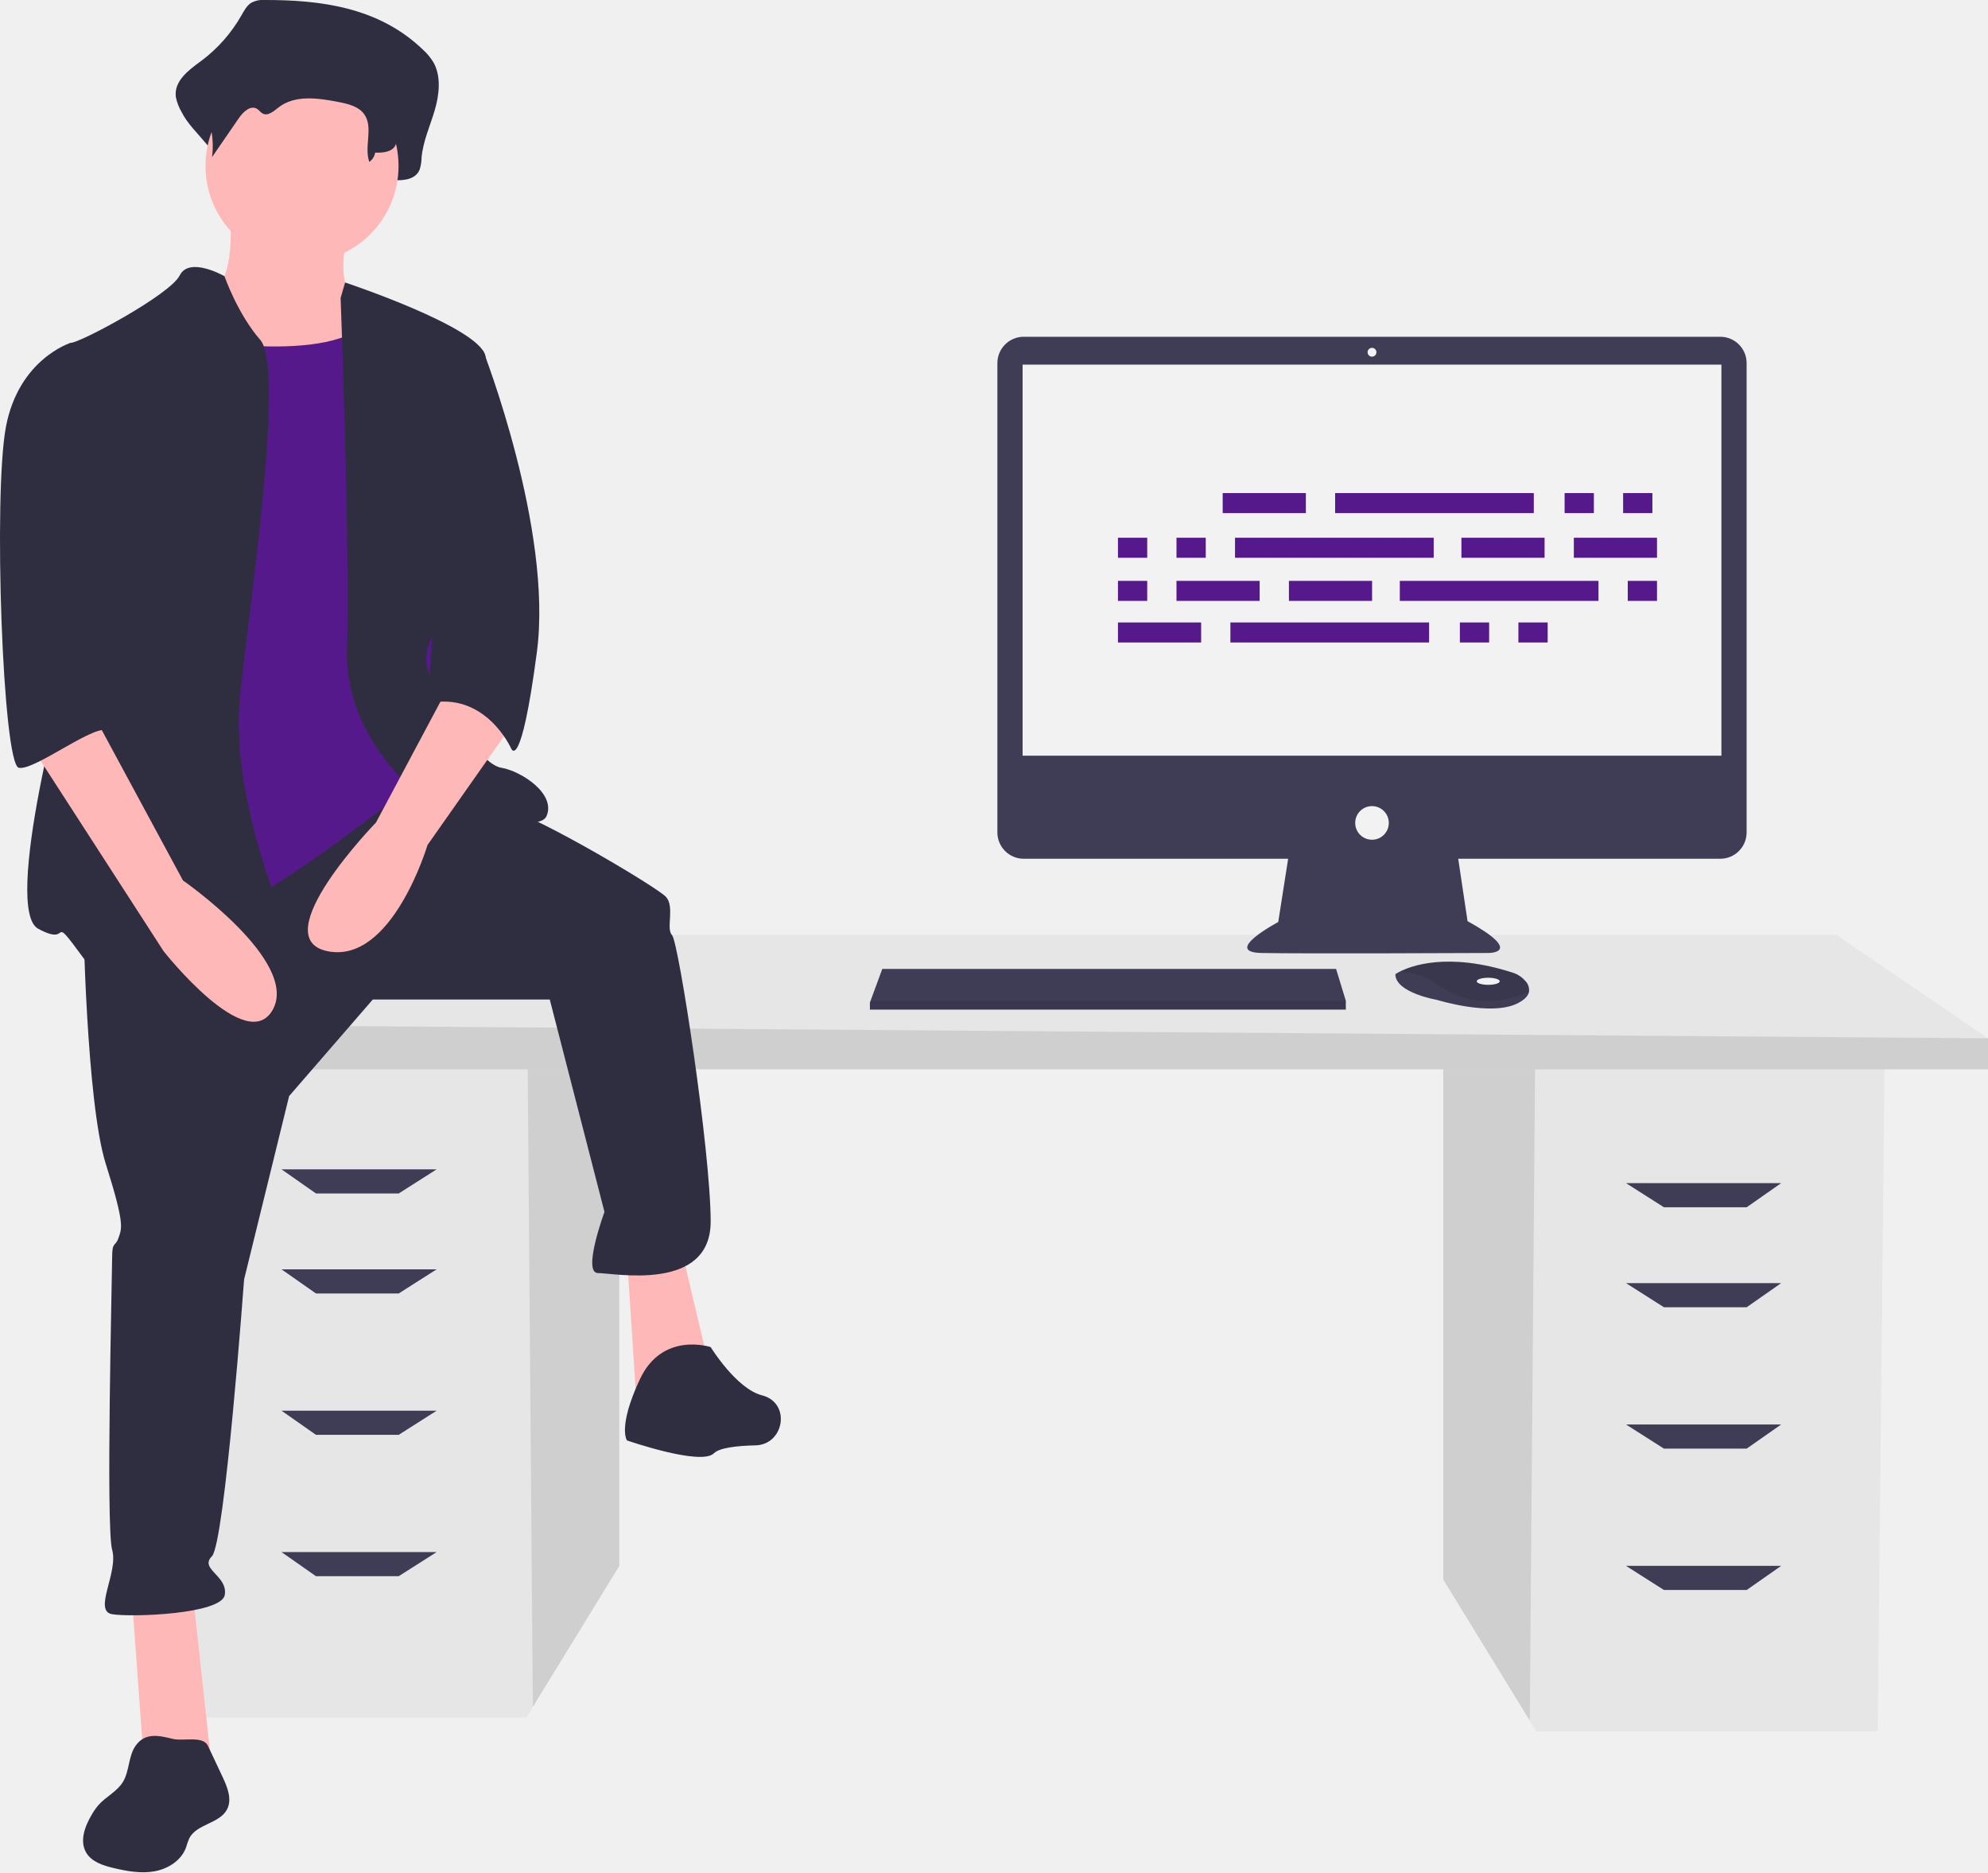
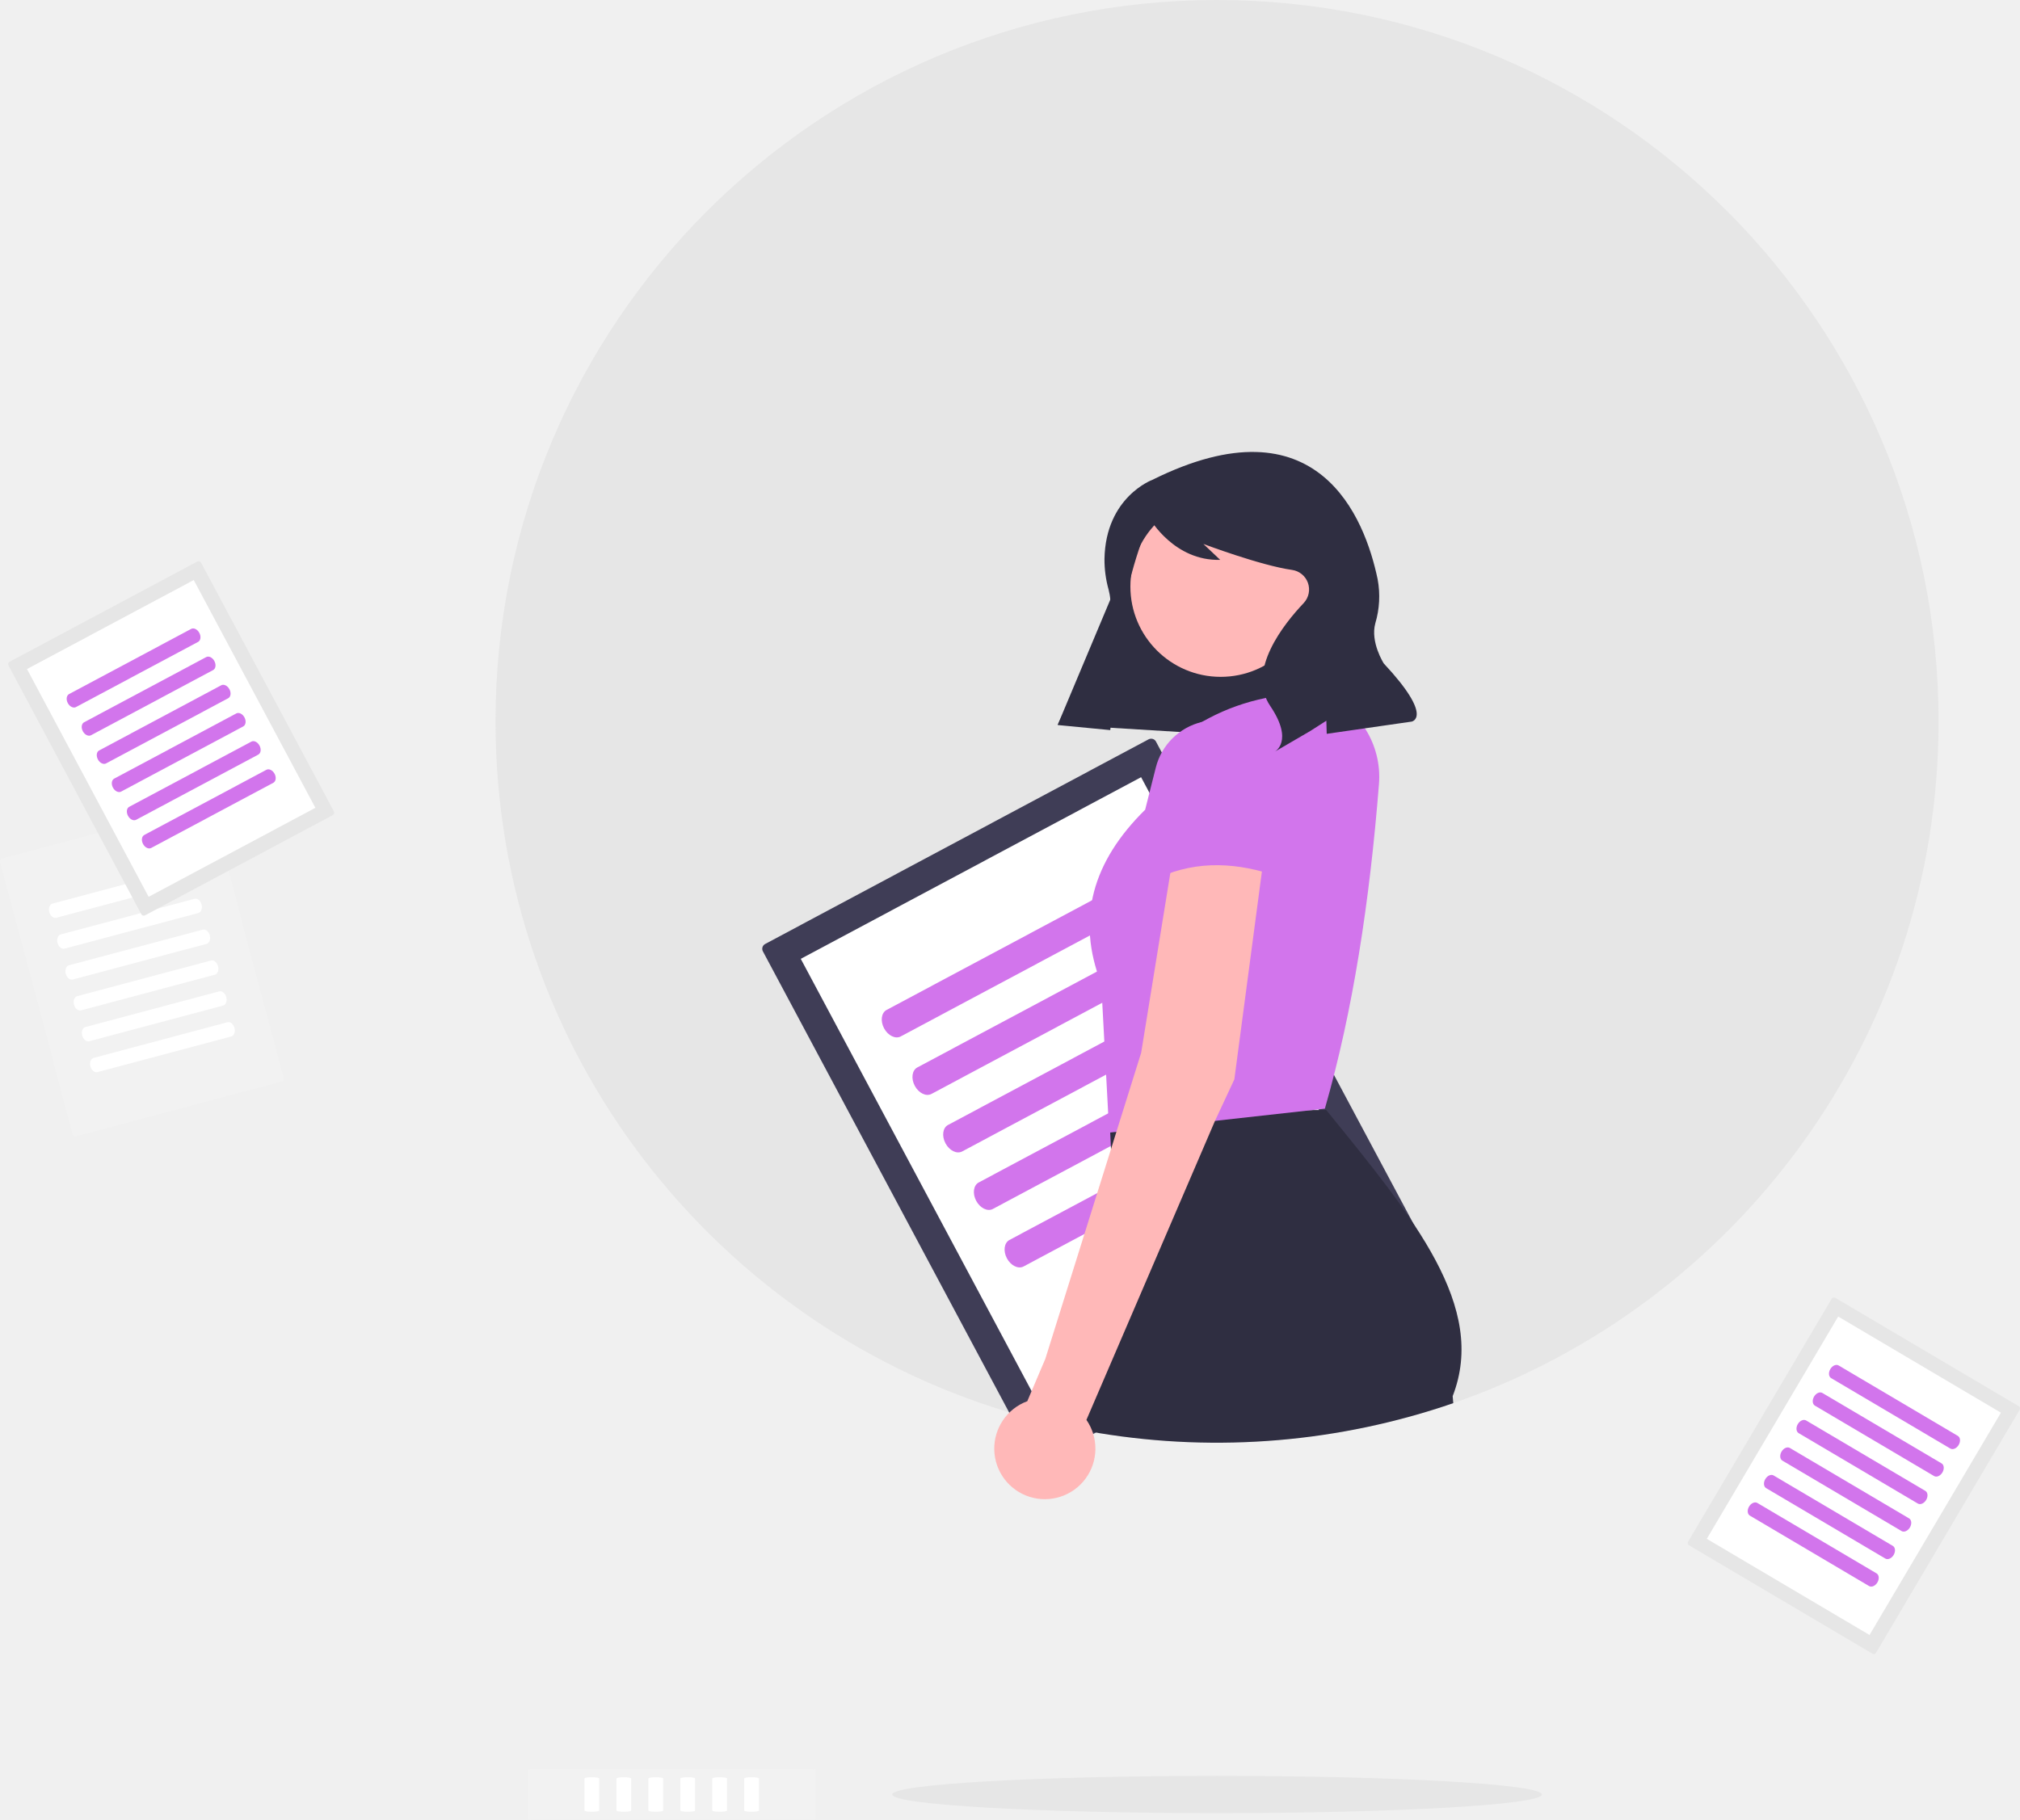
- <svg xmlns="http://www.w3.org/2000/svg" id="b52d7e2d-d80f-4111-b6ed-d15502ee1edd" data-name="Layer 1" width="711.188" height="669.683" viewBox="0 0 711.188 669.683">
-   <polygon points="516.326 380.018 516.326 565.013 547.27 615.443 549.625 619.279 671.722 619.279 674.189 380.018 516.326 380.018" fill="#e6e6e6" />
-   <polygon points="516.326 380.018 516.326 565.013 547.27 615.443 549.169 380.018 516.326 380.018" opacity="0.1" />
-   <polygon points="221.566 375.084 221.566 560.08 190.622 610.51 188.267 614.345 66.17 614.345 63.703 375.084 221.566 375.084" fill="#e6e6e6" />
-   <polygon points="221.566 375.084 221.566 560.08 190.622 610.51 188.723 375.084 221.566 375.084" opacity="0.1" />
-   <polygon points="711.188 371.385 711.188 382.484 47.67 382.484 47.67 366.451 109.335 334.385 656.923 334.385 711.188 371.385" fill="#e6e6e6" />
-   <polygon points="711.188 371.385 711.188 382.484 47.67 382.484 47.67 366.451 711.188 371.385" opacity="0.1" />
-   <polygon points="142.635 426.883 113.035 426.883 100.702 418.25 156.201 418.25 142.635 426.883" fill="#3f3d56" />
-   <polygon points="142.635 462.649 113.035 462.649 100.702 454.016 156.201 454.016 142.635 462.649" fill="#3f3d56" />
-   <polygon points="142.635 513.215 113.035 513.215 100.702 504.581 156.201 504.581 142.635 513.215" fill="#3f3d56" />
-   <polygon points="142.635 563.78 113.035 563.78 100.702 555.147 156.201 555.147 142.635 563.78" fill="#3f3d56" />
-   <polygon points="595.257 431.816 624.857 431.816 637.19 423.183 581.691 423.183 595.257 431.816" fill="#3f3d56" />
-   <polygon points="595.257 467.582 624.857 467.582 637.19 458.949 581.691 458.949 595.257 467.582" fill="#3f3d56" />
-   <polygon points="595.257 518.148 624.857 518.148 637.19 509.515 581.691 509.515 595.257 518.148" fill="#3f3d56" />
-   <polygon points="595.257 568.713 624.857 568.713 637.19 560.08 581.691 560.08 595.257 568.713" fill="#3f3d56" />
-   <path d="M859.82,235.615H610.634a9.423,9.423,0,0,0-9.424,9.424V412.897a9.423,9.423,0,0,0,9.424,9.424h94.593l-3.544,22.626s-20.253,10.759-6.013,11.076,81.328,0,81.328,0,12.974,0-7.595-11.392l-3.334-22.31h93.75a9.423,9.423,0,0,0,9.424-9.424V245.039A9.423,9.423,0,0,0,859.82,235.615Z" transform="translate(-244.406 -115.1587)" fill="#3f3d56" />
-   <rect x="365.823" y="130.424" width="249.996" height="139.871" fill="#f2f2f2" />
-   <circle cx="490.821" cy="125.994" r="1.582" fill="#f2f2f2" />
-   <circle cx="490.821" cy="294.346" r="6.013" fill="#f2f2f2" />
-   <polygon points="481.452 357.952 481.452 361.117 311.202 361.117 311.202 358.585 311.436 357.952 315.632 346.56 477.971 346.56 481.452 357.952" fill="#3f3d56" />
-   <path d="M791.376,470.013c-.31,1.326-1.481,2.725-4.127,4.047-9.493,4.747-28.797-1.266-28.797-1.266s-14.873-2.532-14.873-9.177a11.866,11.866,0,0,1,1.304-.775c3.991-2.112,17.225-7.322,40.691.221a9.786,9.786,0,0,1,4.46,2.923A4.667,4.667,0,0,1,791.376,470.013Z" transform="translate(-244.406 -115.1587)" fill="#3f3d56" />
-   <path d="M791.376,470.013c-11.62,4.452-21.977,4.785-32.607-2.598a23.343,23.343,0,0,0-13.886-4.573c3.991-2.112,17.225-7.322,40.691.221a9.786,9.786,0,0,1,4.46,2.923A4.667,4.667,0,0,1,791.376,470.013Z" transform="translate(-244.406 -115.1587)" opacity="0.1" />
-   <ellipse cx="532.4" cy="350.99" rx="4.114" ry="1.266" fill="#f2f2f2" />
-   <polygon points="481.452 357.952 481.452 361.117 311.202 361.117 311.202 358.585 311.436 357.952 481.452 357.952" opacity="0.1" />
-   <path d="M339.068,115.159a8.554,8.554,0,0,0-4.961,1.108c-1.476,1.011-2.406,2.782-3.356,4.429a52.986,52.986,0,0,1-14.434,16.305c-4.289,3.142-9.742,7.06-9.008,12.853a17.372,17.372,0,0,0,2.091,5.426c3.957,7.987,14.754,14.159,13.692,23.273,3.931-6.581-1.327-9.835,2.604-16.416,1.872-3.134,5.124-6.672,7.951-4.704.946.659,1.568,1.841,2.553,2.419,2.351,1.38,4.853-1.258,6.934-3.126,7.177-6.443,17.383-4.755,26.314-2.747,4.216.948,8.847,2.191,11.34,6.221,3.277,5.298-3.113,11.02-4.728,17.01a3.264,3.264,0,0,0,3.503,4.062c2.68-.264,5.854-.481,6.013-1.657,3.372.12,7.503-.262,8.947-3.772a14.762,14.762,0,0,0,.693-4.293c.53-5.897,3.033-11.277,4.691-16.89s2.379-12.191-.419-17.167a19.864,19.864,0,0,0-3.666-4.456C379.94,117.67,359.063,115.136,339.068,115.159Z" transform="translate(-244.406 -115.1587)" fill="#2f2e41" />
-   <path d="M326.544,190.064s3.453,28.778-9.209,31.081,11.511,41.441,11.511,41.441l57.557,6.907-13.814-46.045s-9.209-3.453-3.453-26.476S326.544,190.064,326.544,190.064Z" transform="translate(-244.406 -115.1587)" fill="#ffb8b8" />
-   <polygon points="47.028 569.318 51.633 632.631 75.806 632.631 68.9 569.318 47.028 569.318" fill="#ffb8b8" />
-   <polygon points="224.303 449.6 227.756 502.552 254.233 491.041 243.872 447.298 224.303 449.6" fill="#ffb8b8" />
-   <path d="M274.167,442.738s1.151,66.766,8.058,88.637,5.756,23.023,4.605,26.476-2.302,1.151-2.302,6.907-2.302,96.695,0,104.753-6.907,21.872,0,23.023,39.139,0,40.29-6.907-9.209-9.209-4.605-13.814,11.511-98.998,11.511-98.998l16.116-65.615,29.93-34.534H441.082l19.569,75.975s-8.058,21.872-2.302,21.872,40.29,6.907,40.29-18.418S487.127,451.947,484.825,449.645s1.151-10.36-2.302-13.814-43.743-27.627-58.708-32.232S387.857,393.515,387.857,393.515Z" transform="translate(-244.406 -115.1587)" fill="#2f2e41" />
-   <path d="M498.639,596.991s-17.267-5.756-25.325,11.511-4.605,21.872-4.605,21.872,26.476,9.209,31.081,4.605c2.003-2.003,8.365-2.699,14.913-2.846,9.973-.224,12.626-14.333,3.207-17.619q-.421-.147-.853-.255C507.848,611.955,498.639,596.991,498.639,596.991Z" transform="translate(-244.406 -115.1587)" fill="#2f2e41" />
-   <circle cx="108.038" cy="59.365" r="34.534" fill="#ffb8b8" />
-   <path d="M307.55,235.534s56.406,11.511,70.219-6.907,19.569,51.801,19.569,51.801l6.907,73.673-10.36,40.29s-54.103,43.743-71.37,47.197-43.743,5.756-43.743,5.756,8.058-127.776,8.058-130.078S307.55,235.534,307.55,235.534Z" transform="translate(-244.406 -115.1587)" fill="#55198b" />
-   <path d="M324.704,213.945s-12.55-7.189-16.003-.282S273.016,237.836,269.562,237.836s6.907,95.544,2.302,107.056S245.389,440.436,258.051,447.343s3.453-6.907,16.116,10.36,74.824,17.267,78.277,10.36-27.627-58.708-21.872-107.056,14.965-115.114,6.907-124.323S324.704,213.945,324.704,213.945Z" transform="translate(-244.406 -115.1587)" fill="#2f2e41" />
-   <path d="M366.258,221.72l1.603-5.518s47.895,15.878,50.198,26.238,1.151,82.882-6.907,88.637-19.569,14.965-11.511,28.778,17.267,28.778,24.174,29.93,19.569,9.209,16.116,17.267-44.894-6.907-44.894-6.907-27.627-20.72-26.476-52.952S366.258,221.72,366.258,221.72Z" transform="translate(-244.406 -115.1587)" fill="#2f2e41" />
-   <path d="M406.548,357.554l-27.627,51.801s-40.29,41.441-17.267,46.045,35.685-37.987,35.685-37.987l29.93-42.592Z" transform="translate(-244.406 -115.1587)" fill="#ffb8b8" />
-   <path d="M340.75,124.195a7.838,7.838,0,0,0-4.039.783,9.413,9.413,0,0,0-2.732,3.131,39.773,39.773,0,0,1-11.75,11.524c-3.491,2.221-7.93,4.99-7.333,9.084a11.359,11.359,0,0,0,1.702,3.835,30.163,30.163,0,0,1,3.665,18.801l9.6-13.954c1.524-2.215,4.171-4.715,6.472-3.324.77.466,1.276,1.301,2.078,1.71,1.914.975,3.95-.889,5.644-2.21,5.842-4.554,14.15-3.361,21.421-1.942,3.432.67,7.202,1.549,9.231,4.397,3.372,4.733-.149,11.572,1.819,17.04a5.023,5.023,0,0,0,2.079-3.317c2.745.085,6.107-.185,7.283-2.666a9.188,9.188,0,0,0,.564-3.034c.432-4.168,2.469-7.971,3.819-11.938s1.937-8.616-.341-12.133a14.681,14.681,0,0,0-2.984-3.149C374.022,125.97,357.027,124.178,340.75,124.195Z" transform="translate(-244.406 -115.1587)" fill="#2f2e41" />
-   <path d="M406.548,237.836l10.725,2.847s24.96,63.919,19.204,107.662-9.209,34.534-9.209,34.534-9.209-20.72-29.93-16.116Z" transform="translate(-244.406 -115.1587)" fill="#2f2e41" />
-   <path d="M293.029,739.422c-2.776,3.772-2.219,9.165-4.678,13.151-2.131,3.455-6.148,5.267-8.814,8.329a22.326,22.326,0,0,0-2.266,3.26c-2.473,4.143-4.483,9.452-2.048,13.616,1.959,3.35,6.078,4.66,9.855,5.552,4.774,1.128,9.734,2.031,14.564,1.169s9.549-3.819,11.271-8.412a32.5,32.5,0,0,1,1.205-3.401c2.617-5.153,10.827-5.209,13.506-10.33,1.875-3.584.151-7.916-1.571-11.576l-5.261-11.177c-1.746-3.709-8.824-1.576-12.513-2.465C301.465,735.978,296.491,734.701,293.029,739.422Z" transform="translate(-244.406 -115.1587)" fill="#2f2e41" />
-   <path d="M254.598,380.577l48.348,74.824s29.93,37.987,39.139,20.72-32.232-46.045-32.232-46.045L278.772,372.519Z" transform="translate(-244.406 -115.1587)" fill="#ffb8b8" />
-   <path d="M278.772,240.138,269.562,237.836s-18.418,5.756-23.023,29.93-1.151,120.869,4.605,122.02,28.427-16.837,32.056-13.023-7.882-15.756-4.429-26.116S278.772,240.138,278.772,240.138Z" transform="translate(-244.406 -115.1587)" fill="#2f2e41" />
-   <g id="f3c2397c-d780-4cc6-97d8-1503d8277a2c" data-name="Group 13">
-     <rect id="ad41612f-86f7-46b2-a964-3a5da7bcf3cf" data-name="Rectangle 55" x="437.407" y="176.363" width="29.752" height="7.163" fill="#55198b" />
-     <rect id="b9a0b375-cc2a-4c59-8850-661af54e4f62" data-name="Rectangle 56" x="559.722" y="176.363" width="10.468" height="7.163" fill="#55198b" />
-     <rect id="e174c2ab-9bc5-41ec-b37c-b06fbf8a9878" data-name="Rectangle 57" x="580.659" y="176.363" width="10.468" height="7.163" fill="#55198b" />
-     <rect id="ba2479ac-4c7d-43b4-a028-73b1e20e4002" data-name="Rectangle 58" x="477.628" y="176.363" width="71.075" height="7.163" fill="#55198b" />
-     <rect id="ac60ef86-00f2-480b-8171-28b6fdfc1958" data-name="Rectangle 59" x="399.941" y="222.644" width="29.752" height="7.163" fill="#55198b" />
-     <rect id="b3d8298d-cd65-487a-8b19-4cee946356e7" data-name="Rectangle 60" x="522.256" y="222.644" width="10.468" height="7.163" fill="#55198b" />
-     <rect id="ed27f15f-f0c4-4569-8330-a6688f8e356c" data-name="Rectangle 61" x="543.193" y="222.644" width="10.468" height="7.163" fill="#55198b" />
-     <rect id="f685c005-adaf-4d60-acda-005b037d82a6" data-name="Rectangle 62" x="440.162" y="222.644" width="71.075" height="7.163" fill="#55198b" />
-     <rect id="eca7c7fc-83f8-48ca-a588-6606db47af3f" data-name="Rectangle 63" x="522.807" y="192.341" width="29.752" height="7.163" fill="#55198b" />
-     <rect id="a71b5b2f-f8b9-481d-a301-5e3357e5fe42" data-name="Rectangle 64" x="563.028" y="192.341" width="29.752" height="7.163" fill="#55198b" />
-     <rect id="abb3a25a-f854-41fc-8391-e6ad9fbe2417" data-name="Rectangle 66" x="399.941" y="192.341" width="10.468" height="7.163" fill="#55198b" />
-     <rect id="add2b425-b775-4eb5-9c25-8c4c14f957c9" data-name="Rectangle 67" x="420.878" y="192.341" width="10.468" height="7.163" fill="#55198b" />
-     <rect id="b7159612-3b84-4b0b-a885-612eaab04c06" data-name="Rectangle 68" x="441.815" y="192.341" width="71.075" height="7.163" fill="#55198b" />
-     <rect id="edfc7301-4de5-47dc-80e2-1ae2da982d6d" data-name="Rectangle 69" x="461.099" y="207.768" width="29.752" height="7.163" fill="#55198b" />
-     <rect id="e1009f91-6275-4375-80fa-0d778e331fdc" data-name="Rectangle 70" x="420.878" y="207.768" width="29.752" height="7.163" fill="#55198b" />
-     <rect id="a060fb9f-1f1a-4862-9a69-16dd49199e18" data-name="Rectangle 71" x="399.941" y="207.768" width="10.468" height="7.163" fill="#55198b" />
-     <rect id="b6754d5f-104f-449c-b9a9-cf9ac82bf5fe" data-name="Rectangle 73" x="582.312" y="207.768" width="10.468" height="7.163" fill="#55198b" />
-     <rect id="e6ed1ccd-2cfd-450f-a339-07df3a1ee6bb" data-name="Rectangle 74" x="500.768" y="207.768" width="71.075" height="7.163" fill="#55198b" />
-   </g>
+ <svg xmlns="http://www.w3.org/2000/svg" id="f325d056-0601-4430-b2a9-a04a68291155" data-name="Layer 1" width="758.697" height="683.657" viewBox="0 0 758.697 683.657">
+   <path d="M948.765,379.171c0,118.6-76.18,219.4-182.28,256.14a272.758,272.758,0,0,1-132.97,11.26q-6.345-1.035-12.6-2.38-8.475-1.8-16.75-4.14c-113.91-32.06-197.4-136.72-197.4-260.88,0-149.67,121.33-271,271-271S948.765,229.501,948.765,379.171Z" transform="translate(-220.6515 -108.1713)" fill="#e6e6e6" />
+   <path d="M508.028,462.814a2.043,2.043,0,0,0-.839,2.762L609.077,656.415a2.043,2.043,0,0,0,2.762.839L755.869,580.357a2.043,2.043,0,0,0,.839-2.762L654.819,386.756a2.043,2.043,0,0,0-2.762-.839Z" transform="translate(-220.6515 -108.1713)" fill="#3f3d56" />
+   <path d="M521.416,468.391l93.239,174.635L742.481,574.781,649.242,400.144Zm-8.1,4.324.018-.009-.02.01Z" transform="translate(-220.6515 -108.1713)" fill="#fff" />
+   <path d="M553.645,487.59c-1.986,1.06-2.409,4.155-.944,6.898s4.272,4.114,6.257,3.054l93.619-49.983c1.986-1.06,2.409-4.155.944-6.898s-4.272-4.114-6.257-3.054Z" transform="translate(-220.6515 -108.1713)" fill="#d275ec" />
+   <path d="M565.18,509.194c-1.986,1.06-2.409,4.155-.944,6.898s4.272,4.114,6.257,3.054l93.619-49.983c1.986-1.06,2.409-4.155.944-6.898s-4.272-4.114-6.257-3.054Z" transform="translate(-220.6515 -108.1713)" fill="#d275ec" />
+   <path d="M576.715,530.799c-1.986,1.06-2.409,4.155-.944,6.898s4.272,4.114,6.257,3.054l93.619-49.983c1.986-1.06,2.409-4.155.944-6.898s-4.272-4.114-6.257-3.054Z" transform="translate(-220.6515 -108.1713)" fill="#d275ec" />
+   <path d="M588.249,552.403c-1.986,1.06-2.409,4.155-.944,6.898s4.272,4.114,6.257,3.054l93.619-49.983c1.986-1.06,2.409-4.155.944-6.898s-4.272-4.114-6.257-3.054Z" transform="translate(-220.6515 -108.1713)" fill="#d275ec" />
+   <path d="M599.784,574.008c-1.986,1.06-2.409,4.155-.944,6.898s4.272,4.114,6.257,3.054l93.619-49.983c1.986-1.06,2.409-4.155.944-6.898s-4.272-4.114-6.257-3.054Z" transform="translate(-220.6515 -108.1713)" fill="#d275ec" />
+   <polygon points="397.312 272.193 482.142 277.373 505.899 206.525 431.494 190.804 397.312 272.193" fill="#2f2e41" />
+   <circle cx="458.491" cy="220.351" r="33.927" fill="#ffb8b8" />
+   <path d="M766.265,632.671l.22,2.64a272.758,272.758,0,0,1-132.97,11.26l-12.6-2.38,11.99-26.59,7.86-17.43-2.83-60.3-.3-6.24-.37-7.96,5.12-.03,36.4-.22,34.69-.22,5.29-.03C751.935,565.971,779.305,599.131,766.265,632.671Z" transform="translate(-220.6515 -108.1713)" fill="#2f2e41" />
+   <path d="M718.265,524.671l-81,9-3-56c-9.506-24.244-3.231-45.884,16.498-65.303l4.011-15.876a23.504,23.504,0,0,1,17.362-17.112h0c13.259-7.604,28.278-11.229,45.13-10.709h0A33.676,33.676,0,0,1,738.589,402.658C735.103,446.668,728.847,487.864,718.265,524.671Z" transform="translate(-220.6515 -108.1713)" fill="#d275ec" />
+   <path d="M653.477,288.437s-17.543,6.402-17.993,29.677a42.021,42.021,0,0,0,1.553,11.589c1.137,4.278,2.05,13.559-5.599,25.931a239.882,239.882,0,0,0-13.533,24.914h0l19.753,1.906,3.266-32.745A162.534,162.534,0,0,1,652.535,303.542l.128-.308s9.062,15.75,26.285,15.265l-6.324-5.978s21.572,8.124,33.302,9.755a7.429,7.429,0,0,1,4.474,12.353q-.103.113-.211.227c-7.173,7.589-21.451,25.228-12.458,38.518s1.715,17.188,1.715,17.188l13.325-7.763,6.047-3.864.139,4.921,31.882-4.592s8.577-1.473-10.466-21.867c0,0-5.102-7.984-3.167-15.049a35.346,35.346,0,0,0,.878-16.562C733.3,302.842,715.788,257.447,653.477,288.437Z" transform="translate(-220.6515 -108.1713)" fill="#2f2e41" />
+   <ellipse cx="457.113" cy="674.157" rx="122" ry="7" fill="#e6e6e6" />
+   <path d="M221.394,430.704a1.001,1.001,0,0,0-.709,1.224l27.29,102.427a1.001,1.001,0,0,0,1.224.709l77.303-20.596a1.001,1.001,0,0,0,.709-1.224l-27.29-102.427a1.001,1.001,0,0,0-1.224-.709Z" transform="translate(-220.6515 -108.1713)" fill="#f2f2f2" />
+   <path d="M240.39,447.62c-1.066.284-1.613,1.713-1.221,3.186s1.578,2.44,2.644,2.156l50.247-13.388c1.066-.284,1.613-1.713,1.221-3.186s-1.578-2.44-2.644-2.156Z" transform="translate(-220.6515 -108.1713)" fill="#fff" />
+   <path d="M243.479,459.215c-1.066.284-1.613,1.713-1.221,3.186s1.578,2.44,2.644,2.156l50.247-13.388c1.066-.284,1.613-1.713,1.221-3.186s-1.578-2.44-2.644-2.156Z" transform="translate(-220.6515 -108.1713)" fill="#fff" />
+   <path d="M246.568,470.811c-1.066.284-1.613,1.713-1.221,3.186s1.578,2.44,2.644,2.156l50.247-13.388c1.066-.284,1.613-1.713,1.221-3.186s-1.578-2.44-2.644-2.156Z" transform="translate(-220.6515 -108.1713)" fill="#fff" />
+   <path d="M249.658,482.406c-1.066.284-1.613,1.713-1.221,3.186s1.578,2.44,2.644,2.156l50.247-13.388c1.066-.284,1.613-1.713,1.221-3.186s-1.578-2.44-2.644-2.156Z" transform="translate(-220.6515 -108.1713)" fill="#fff" />
+   <path d="M252.747,494.002c-1.066.284-1.613,1.713-1.221,3.186s1.578,2.44,2.644,2.156l50.247-13.388c1.066-.284,1.613-1.713,1.221-3.186s-1.578-2.44-2.644-2.156Z" transform="translate(-220.6515 -108.1713)" fill="#fff" />
+   <path d="M255.837,505.597c-1.066.284-1.613,1.713-1.221,3.186s1.578,2.44,2.644,2.156l50.247-13.388c1.066-.284,1.613-1.713,1.221-3.186s-1.578-2.44-2.644-2.156Z" transform="translate(-220.6515 -108.1713)" fill="#fff" />
+   <path d="M418.948,791.597c0,.128.448.232,1,.232h106c.552,0,1-.104,1-.232V773.06c0-.128-.448-.232-1-.232h-106c-.552,0-1,.104-1,.232Z" transform="translate(-220.6515 -108.1713)" fill="#f2f2f2" />
+   <path d="M440.184,788.353c0,.256,1.24.463,2.764.463s2.764-.208,2.764-.463V776.304c0-.256-1.24-.463-2.764-.463s-2.764.208-2.764.463Z" transform="translate(-220.6515 -108.1713)" fill="#fff" />
+   <path d="M452.184,788.353c0,.256,1.24.463,2.764.463s2.764-.208,2.764-.463V776.304c0-.256-1.24-.463-2.764-.463s-2.764.208-2.764.463Z" transform="translate(-220.6515 -108.1713)" fill="#fff" />
+   <path d="M464.184,788.353c0,.256,1.24.463,2.764.463s2.764-.208,2.764-.463V776.304c0-.256-1.24-.463-2.764-.463s-2.764.208-2.764.463Z" transform="translate(-220.6515 -108.1713)" fill="#fff" />
+   <path d="M476.184,788.353c0,.256,1.24.463,2.764.463s2.764-.208,2.764-.463V776.304c0-.256-1.24-.463-2.764-.463s-2.764.208-2.764.463Z" transform="translate(-220.6515 -108.1713)" fill="#fff" />
+   <path d="M488.184,788.353c0,.256,1.24.463,2.764.463s2.764-.208,2.764-.463V776.304c0-.256-1.24-.463-2.764-.463s-2.764.208-2.764.463Z" transform="translate(-220.6515 -108.1713)" fill="#fff" />
+   <path d="M500.184,788.353c0,.256,1.24.463,2.764.463s2.764-.208,2.764-.463V776.304c0-.256-1.24-.463-2.764-.463s-2.764.208-2.764.463Z" transform="translate(-220.6515 -108.1713)" fill="#fff" />
+   <path d="M224.23,356.789a1.001,1.001,0,0,0-.411,1.353L273.742,451.649a1.001,1.001,0,0,0,1.353.411l70.572-37.678a1.001,1.001,0,0,0,.411-1.353l-49.923-93.507a1.001,1.001,0,0,0-1.353-.411Z" transform="translate(-220.6515 -108.1713)" fill="#e6e6e6" />
+   <path d="M230.79,359.521l45.685,85.567L339.107,411.65,293.422,326.082Zm-3.969,2.119.009-.004-.01.005Z" transform="translate(-220.6515 -108.1713)" fill="#fff" />
+   <path d="M246.581,368.928c-.973.519-1.18,2.036-.463,3.38s2.093,2.016,3.066,1.496L295.057,349.314c.973-.519,1.18-2.036.463-3.38s-2.093-2.016-3.066-1.496Z" transform="translate(-220.6515 -108.1713)" fill="#d275ec" />
+   <path d="M252.233,379.514c-.973.519-1.18,2.036-.463,3.38s2.093,2.016,3.066,1.496l45.872-24.491c.973-.519,1.18-2.036.463-3.38s-2.093-2.016-3.066-1.496Z" transform="translate(-220.6515 -108.1713)" fill="#d275ec" />
+   <path d="M257.885,390.1c-.973.519-1.18,2.036-.463,3.38s2.093,2.016,3.066,1.496L306.36,370.486c.973-.519,1.18-2.036.463-3.38s-2.093-2.016-3.066-1.496Z" transform="translate(-220.6515 -108.1713)" fill="#d275ec" />
+   <path d="M263.537,400.686c-.973.519-1.18,2.036-.463,3.38s2.093,2.016,3.066,1.496l45.872-24.491c.973-.519,1.18-2.036.463-3.38s-2.093-2.016-3.066-1.496Z" transform="translate(-220.6515 -108.1713)" fill="#d275ec" />
+   <path d="M269.188,411.271c-.973.519-1.18,2.036-.463,3.38s2.093,2.016,3.066,1.496L317.663,391.657c.973-.519,1.18-2.036.463-3.38s-2.093-2.016-3.066-1.496Z" transform="translate(-220.6515 -108.1713)" fill="#d275ec" />
+   <path d="M274.84,421.857c-.973.519-1.18,2.036-.463,3.38s2.093,2.016,3.066,1.496l45.872-24.491c.973-.519,1.18-2.036.463-3.38s-2.093-2.016-3.066-1.496Z" transform="translate(-220.6515 -108.1713)" fill="#d275ec" />
+   <path d="M909.984,595.746a1.001,1.001,0,0,0-1.37.352L854.687,687.355a1.001,1.001,0,0,0,.352,1.37L923.912,729.425a1.001,1.001,0,0,0,1.37-.352L979.21,637.816a1.001,1.001,0,0,0-.352-1.37Z" transform="translate(-220.6515 -108.1713)" fill="#e6e6e6" />
+   <path d="M911.06,602.77l-49.348,83.509,61.124,36.122,49.349-83.509Zm-3.873-2.289.008.005-.009-.006Z" transform="translate(-220.6515 -108.1713)" fill="#fff" />
+   <path d="M911.233,621.151c-.95-.561-2.353.05-3.128,1.362s-.634,2.836.316,3.397l44.768,26.455c.95.561,2.353-.05,3.128-1.362s.634-2.836-.316-3.397Z" transform="translate(-220.6515 -108.1713)" fill="#d275ec" />
+   <path d="M905.128,631.482c-.95-.561-2.353.05-3.128,1.362s-.634,2.836.316,3.397L947.083,662.696c.95.561,2.353-.05,3.128-1.362s.634-2.836-.316-3.397Z" transform="translate(-220.6515 -108.1713)" fill="#d275ec" />
+   <path d="M899.023,641.813c-.95-.561-2.353.05-3.128,1.362s-.634,2.836.316,3.397l44.768,26.455c.95.561,2.353-.05,3.128-1.362s.634-2.836-.316-3.397Z" transform="translate(-220.6515 -108.1713)" fill="#d275ec" />
+   <path d="M892.918,652.144c-.95-.561-2.353.05-3.128,1.362s-.634,2.836.316,3.397l44.768,26.455c.95.561,2.353-.05,3.128-1.362s.634-2.836-.316-3.397Z" transform="translate(-220.6515 -108.1713)" fill="#d275ec" />
+   <path d="M886.813,662.475c-.95-.561-2.353.05-3.128,1.362s-.634,2.836.316,3.397l44.768,26.455c.95.561,2.353-.05,3.128-1.362s.634-2.836-.316-3.397Z" transform="translate(-220.6515 -108.1713)" fill="#d275ec" />
+   <path d="M880.708,672.806c-.95-.561-2.353.05-3.128,1.362s-.634,2.836.316,3.397l44.768,26.455c.95.561,2.353-.05,3.128-1.362s.634-2.836-.316-3.397Z" transform="translate(-220.6515 -108.1713)" fill="#d275ec" />
+   <path d="M661.264,429.671l-1.04,6.44-10.96,67.56-6.88,21.97-2.42,7.73-2.03,6.5-24.67,78.8-6.769,15.903a18.995,18.995,0,1,0,22.213,7.013l48.286-112.326,1.79-3.84,5.48-11.75,10.35-78.09.65-4.91Z" transform="translate(-220.6515 -108.1713)" fill="#ffb8b8" />
+   <path d="M701.265,437.671c-15.716-5.647-30.792-6.248-45,0l4.637-40.195a19.171,19.171,0,0,1,18.152-19.794h0A19.171,19.171,0,0,1,699.206,395.819l.003.066Z" transform="translate(-220.6515 -108.1713)" fill="#d275ec" />
</svg>
